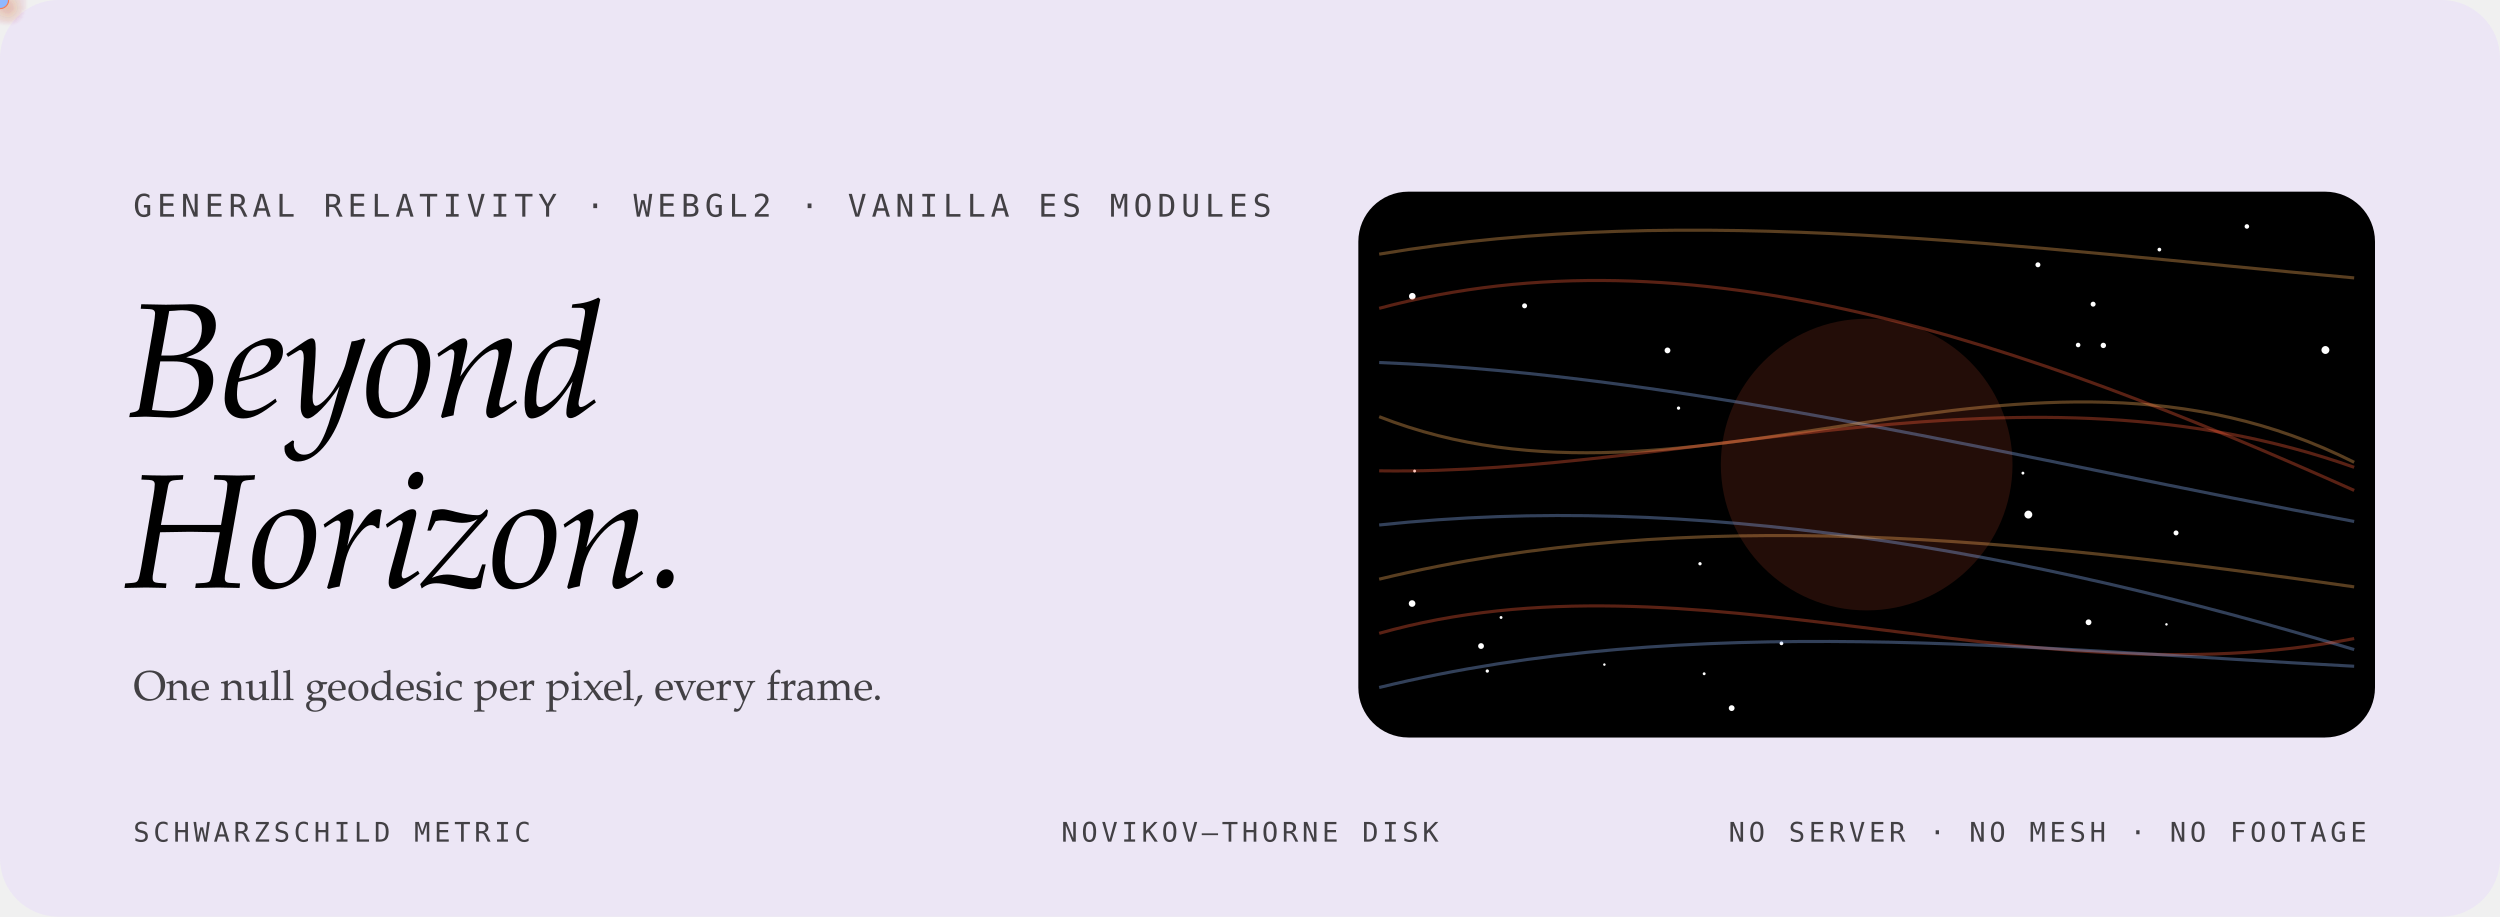
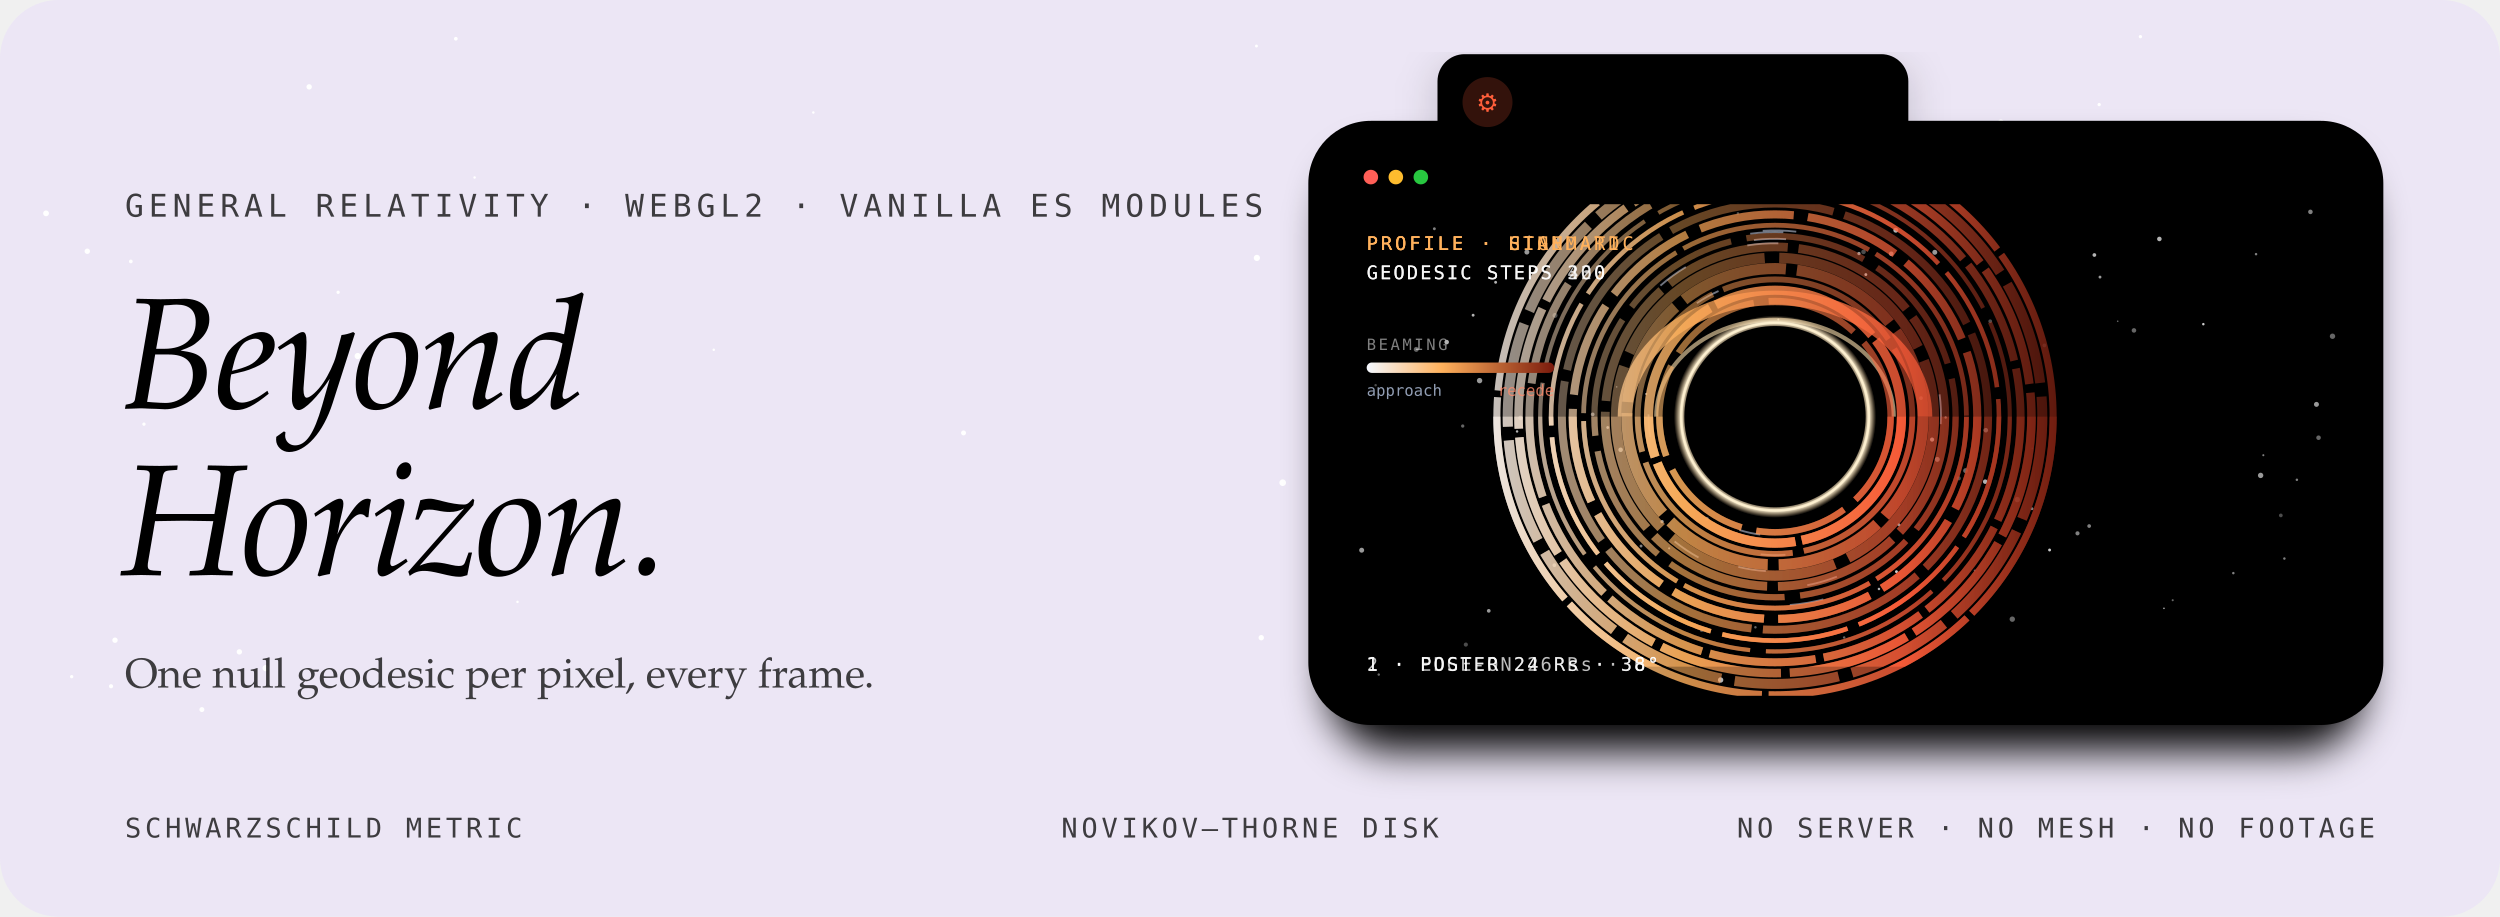
<svg xmlns="http://www.w3.org/2000/svg" viewBox="0 0 1200 440" width="1200" height="440" role="img" aria-label="Beyond Horizon — real-time Schwarzschild black hole raytracing in the browser">
  <style>
.bg{animation:bg 12s linear infinite}
@keyframes bg{0%,8%{fill:#ece6f5}28%{fill:#3d2346}48%,80%{fill:#020104}90%,100%{fill:#ece6f5}}
.ink{animation:ink 12s linear infinite}
- @keyframes ink{0%,8%{fill:#1d1322}28%{fill:#fbefff}48%,80%{fill:#f7ecff}90%,100%{fill:#1d1322}}
+ @keyframes ink{0%,17.5%{fill:#1d1322}18.5%,28%{fill:#fbefff}48%,84.5%{fill:#f7ecff}85.5%,100%{fill:#1d1322}}
.rule{animation:rule 12s linear infinite}
- @keyframes rule{0%,8%{stroke:#1d132233}28%{stroke:#fbefff33}48%,80%{stroke:#f7ecff33}90%,100%{stroke:#1d132233}}
- .panel{animation:panel 12s linear infinite}
- @keyframes panel{0%,8%{fill:#1d132212}28%{fill:#fbefff12}48%,80%{fill:#f7ecff12}90%,100%{fill:#1d132212}}
- .muted{opacity:.72}
+ @keyframes rule{0%,17.5%{stroke:#1d132233}18.5%,28%{stroke:#fbefff33}48%,84.5%{stroke:#f7ecff33}85.5%,100%{stroke:#1d132233}}
+ .muted{opacity:.74}
.stars{animation:stars 12s linear infinite}
- @keyframes stars{0%,8%{opacity:0}28%{opacity:.25}48%,80%{opacity:.9}90%,100%{opacity:0}}
+ @keyframes stars{0%,8%{opacity:0}28%{opacity:.2}48%,80%{opacity:.85}90%,100%{opacity:0}}
@keyframes tw{0%,100%{opacity:1}50%{opacity:.25}}
- .lit{filter:drop-shadow(0 0 4px currentColor)}
- .pulse{animation:pulse 2.8s ease-in-out infinite;transform-box:fill-box;transform-origin:center}
- @keyframes pulse{0%,100%{transform:scale(1)}50%{transform:scale(1.18)}}
- @keyframes spin{0%{transform:scaleX(1)}50%{transform:scaleX(0)}100%{transform:scaleX(-1)}}
- @keyframes ping{0%{transform:scale(.6);opacity:1}100%{transform:scale(3.2);opacity:0}}
- @keyframes dash{to{stroke-dashoffset:-20}}
- @keyframes grow{0%{transform:scaleY(.08)}35%,80%{transform:scaleY(1)}100%{transform:scaleY(.08)}}
- @keyframes draw{0%{stroke-dashoffset:700}45%,80%{stroke-dashoffset:0}100%{stroke-dashoffset:-700}}
- @keyframes blink{50%{opacity:0}}
- @keyframes feed{0%{transform:translateY(150px);opacity:0}15%{opacity:1}85%{opacity:1}100%{transform:translateY(-30px);opacity:0}}
- @keyframes float{0%,100%{transform:translateY(0)}50%{transform:translateY(-10px)}}
- @keyframes slide{to{transform:translateX(100px)}}
- @keyframes eq{from{transform:scaleY(.15)}to{transform:scaleY(1)}}
- @keyframes drop{0%,6%{transform:scaleY(0);opacity:0}16%,88%{transform:scaleY(1);opacity:1}96%,100%{transform:scaleY(0);opacity:0}}
- @keyframes gauge{0%,10%{stroke-dashoffset:390}40%,85%{stroke-dashoffset:110}100%{stroke-dashoffset:390}}
- @keyframes lift{0%,100%{transform:translateY(0)}50%{transform:translateY(-6px)}}
- @keyframes sweep{0%{transform:skewX(-18deg) translateX(0)}60%,100%{transform:skewX(-18deg) translateX(788px)}}
- 
+ .bezel{animation:bezel 12s linear infinite}
+ @keyframes bezel{0%,8%{fill:#fffaf6}28%{fill:#5a2c45}48%,80%{fill:#20121b}90%,100%{fill:#fffaf6}}
+ .scr{animation:scr 12s linear infinite}
+ @keyframes scr{0%,8%{fill:#fff3ee}28%{fill:#3a1b2c}48%,80%{fill:#140a12}90%,100%{fill:#fff3ee}}
+ .rowbg{animation:rowbg 12s linear infinite}
+ @keyframes rowbg{0%,8%{fill:#2a142010}28%{fill:#fff0f512}48%,80%{fill:#ffffff0c}90%,100%{fill:#2a142010}}
+ .pill{animation:pill 12s linear infinite}
+ @keyframes pill{0%,8%{fill:#2a14200d}28%{fill:#fff0f51a}48%,80%{fill:#ffffff12}90%,100%{fill:#2a14200d}}
+ .toast{animation:toast 12s linear infinite}
+ @keyframes toast{0%,8%{fill:#ffffff}28%{fill:#4a2238}48%,80%{fill:#26121e}90%,100%{fill:#ffffff}}
+ .edge{animation:edge 12s linear infinite}
+ @keyframes edge{0%,8%{stroke:#2a142024}28%{stroke:#fff0f526}48%,80%{stroke:#ffffff1f}90%,100%{stroke:#2a142024}}
+ .shade{animation:shade 12s linear infinite}
+ @keyframes shade{0%,8%{fill-opacity:.10}28%{fill-opacity:.22}48%,80%{fill-opacity:.45}90%,100%{fill-opacity:.10}}
+ .lit{filter:drop-shadow(0 0 3px currentColor)}
+ .caret{animation:blink 1s steps(1) infinite}@keyframes blink{50%{opacity:0}}
+ .ping{animation:ping 1.6s ease-out infinite;transform-box:fill-box;transform-origin:center}@keyframes ping{0%{transform:scale(.5);opacity:.9}100%{transform:scale(2.6);opacity:0}}
+ .spin{animation:spin 8s linear infinite;transform-box:fill-box;transform-origin:center}@keyframes spin{to{transform:rotate(360deg)}}
+ .bob{animation:bob 4s ease-in-out infinite}@keyframes bob{0%,100%{transform:translateY(0)}50%{transform:translateY(-5px)}}
+ .space{animation:space 12s linear infinite}
+ @keyframes space{0%,8%{fill:#0d1233}28%{fill:#0b0f2c}48%,80%{fill:#05071a}90%,100%{fill:#0d1233}}
+ .glow{filter:drop-shadow(0 0 6px currentColor)}
+ .tw2{animation:tw 3s ease-in-out infinite}
+ .tilt{animation:tilt 12s cubic-bezier(.45,.05,.3,1) infinite;transform-origin:0 0}
+ @keyframes tilt{0%{transform:scaleY(.36)}38.3%{transform:scaleY(.36)}46.7%{transform:scaleY(.1)}71.7%{transform:scaleY(.1)}80%{transform:scaleY(.36)}100%{transform:scaleY(.36)}}
+ .lens{animation:lens 12s cubic-bezier(.45,.05,.3,1) infinite;transform-origin:0 0}
+ @keyframes lens{0%{transform:scaleY(1)}38.3%{transform:scaleY(1)}46.7%{transform:scaleY(.72)}71.7%{transform:scaleY(.72)}80%{transform:scaleY(1)}100%{transform:scaleY(1)}}
+ .swirl{animation:swirl 3s linear infinite}@keyframes swirl{to{stroke-dashoffset:-60}}
+ @keyframes pf0{0%{opacity:0}0%{opacity:0}1.7%{opacity:1}31.7%{opacity:1}33.3%{opacity:0}100%{opacity:0}}
+ @keyframes pf1{0%{opacity:0}31.7%{opacity:0}33.3%{opacity:1}63.3%{opacity:1}65%{opacity:0}100%{opacity:0}}
+ @keyframes pf2{0%{opacity:0}63.3%{opacity:0}65%{opacity:1}96.7%{opacity:1}98.3%{opacity:0}100%{opacity:0}}
+ @keyframes vt0{0%{opacity:0}0%{opacity:0}1.7%{opacity:1}40%{opacity:1}41.7%{opacity:0}100%{opacity:0}}
+ @keyframes vt1{0%{opacity:0}40%{opacity:0}41.7%{opacity:1}78.3%{opacity:1}80%{opacity:0}100%{opacity:0}}
+ @keyframes vt2{0%{opacity:0}80.8%{opacity:0}82.5%{opacity:1}98.3%{opacity:1}100%{opacity:0}100%{opacity:0}}
+ .pc{animation:pc 12s cubic-bezier(.3,1.3,.5,1) infinite}
+ @keyframes pc{0%{opacity:0;transform:translateY(-14px)}65%{opacity:0;transform:translateY(-14px)}67.9%{opacity:1;transform:none}90%{opacity:1;transform:none}92.9%{opacity:0;transform:translateY(-14px)}100%{opacity:0;transform:translateY(-14px)}}
@media (prefers-reduced-motion:reduce){*{animation:none!important}}
</style>
  <rect class="bg" width="1200" height="440" rx="28" fill="#ece6f5" />
-   <g font-family="ui-monospace,SFMono-Regular,Menlo,Consolas,monospace" font-size="15" letter-spacing="2.4">
-     <text class="ink muted" x="64" y="104">GENERAL RELATIVITY · WEBGL2 · VANILLA ES MODULES</text>
-   </g>
-   <text class="ink" x="60" y="200" font-family="'Iowan Old Style','Palatino Linotype',Palatino,Georgia,serif" font-style="italic" font-size="78" letter-spacing="-1">Beyond</text>
-   <text class="ink" x="60" y="282" font-family="'Iowan Old Style','Palatino Linotype',Palatino,Georgia,serif" font-style="italic" font-size="78" letter-spacing="-1">Horizon.</text>
-   <text class="ink muted" x="64" y="336" font-family="'Iowan Old Style','Palatino Linotype',Palatino,Georgia,serif" font-size="20">One null geodesic per pixel, every frame.</text>
-   <line class="rule" x1="64" y1="372" x2="1136" y2="372" />
+   <g class="stars">
+     <circle cx="605.4" cy="306.1" r="1.3" fill="#fff" style="animation:tw 2.8s ease-in-out 0.6s infinite" />
+     <circle cx="615.7" cy="231.7" r="1.6" fill="#fff" style="animation:tw 4s ease-in-out 0.4s infinite" />
+     <circle cx="1096.3" cy="80.2" r="1.3" fill="#fff" style="animation:tw 3.2s ease-in-out 0.3s infinite" />
+     <circle cx="162.3" cy="140.3" r="0.8" fill="#fff" style="animation:tw 2.4s ease-in-out 0.8s infinite" />
+     <circle cx="342.6" cy="167.9" r="0.6" fill="#fff" style="animation:tw 1.8s ease-in-out 0s infinite" />
+     <circle cx="53.3" cy="329.4" r="1" fill="#fff" style="animation:tw 3s ease-in-out 1.3s infinite" />
+     <circle cx="963.5" cy="150.3" r="1" fill="#fff" style="animation:tw 3.3s ease-in-out 0s infinite" />
+     <circle cx="1051.1" cy="333.1" r="1" fill="#fff" style="animation:tw 3.6s ease-in-out 1.6s infinite" />
+     <circle cx="148.4" cy="41.7" r="1.3" fill="#fff" style="animation:tw 2.5s ease-in-out 0.6s infinite" />
+     <circle cx="462.5" cy="207.8" r="1.2" fill="#fff" style="animation:tw 3s ease-in-out 0.3s infinite" />
+     <circle cx="603.3" cy="123.8" r="1.5" fill="#fff" style="animation:tw 1.7s ease-in-out 0.4s infinite" />
+     <circle cx="872.7" cy="110.6" r="1.4" fill="#fff" style="animation:tw 2.8s ease-in-out 1.5s infinite" />
+     <circle cx="110.7" cy="167.8" r="0.6" fill="#fff" style="animation:tw 3.7s ease-in-out 0.1s infinite" />
+     <circle cx="390.4" cy="54" r="0.6" fill="#fff" style="animation:tw 2.8s ease-in-out 1.7s infinite" />
+     <circle cx="41.9" cy="120.6" r="1.3" fill="#fff" style="animation:tw 2.8s ease-in-out 1.8s infinite" />
+     <circle cx="1007.6" cy="50.2" r="0.8" fill="#fff" style="animation:tw 3.6s ease-in-out 0.9s infinite" />
+     <circle cx="114.9" cy="312.9" r="1.3" fill="#fff" style="animation:tw 2.2s ease-in-out 0.1s infinite" />
+     <circle cx="69.1" cy="203.6" r="0.8" fill="#fff" style="animation:tw 2.6s ease-in-out 1.2s infinite" />
+     <circle cx="227.8" cy="85.2" r="0.6" fill="#fff" style="animation:tw 2.2s ease-in-out 0.7s infinite" />
+     <circle cx="171.7" cy="170.9" r="1.5" fill="#fff" style="animation:tw 3.5s ease-in-out 1.4s infinite" />
+     <circle cx="1031.3" cy="191" r="1.2" fill="#fff" style="animation:tw 3.1s ease-in-out 1s infinite" />
+     <circle cx="62.8" cy="125.5" r="0.9" fill="#fff" style="animation:tw 3.3s ease-in-out 0.7s infinite" />
+     <circle cx="248.4" cy="288.9" r="0.6" fill="#fff" style="animation:tw 1.9s ease-in-out 0.9s infinite" />
+     <circle cx="753" cy="215.5" r="0.8" fill="#fff" style="animation:tw 2.9s ease-in-out 0.5s infinite" />
+     <circle cx="230.9" cy="193.7" r="0.5" fill="#fff" style="animation:tw 3.5s ease-in-out 0.7s infinite" />
+     <circle cx="218.8" cy="18.6" r="0.9" fill="#fff" style="animation:tw 2.5s ease-in-out 2s infinite" />
+     <circle cx="845.8" cy="215.8" r="1.4" fill="#fff" style="animation:tw 3.4s ease-in-out 0.6s infinite" />
+     <circle cx="127.5" cy="320.7" r="1.5" fill="#fff" style="animation:tw 3.2s ease-in-out 0.9s infinite" />
+     <circle cx="804" cy="164.6" r="1.2" fill="#fff" style="animation:tw 2.2s ease-in-out 0.1s infinite" />
+     <circle cx="535.9" cy="96.4" r="0.7" fill="#fff" style="animation:tw 2.6s ease-in-out 1.9s infinite" />
+     <circle cx="693.3" cy="208.1" r="0.8" fill="#fff" style="animation:tw 2.6s ease-in-out 1.2s infinite" />
+     <circle cx="34.4" cy="324.8" r="0.8" fill="#fff" style="animation:tw 2.1s ease-in-out 1.3s infinite" />
+     <circle cx="789.3" cy="308.4" r="1.3" fill="#fff" style="animation:tw 3.8s ease-in-out 1s infinite" />
+     <circle cx="55.2" cy="307.3" r="1.3" fill="#fff" style="animation:tw 2.5s ease-in-out 1.9s infinite" />
+     <circle cx="22.1" cy="102.4" r="1.4" fill="#fff" style="animation:tw 2.3s ease-in-out 2s infinite" />
+     <circle cx="96.9" cy="340.6" r="1.2" fill="#fff" style="animation:tw 3s ease-in-out 1.8s infinite" />
+     <circle cx="927" cy="153.9" r="1.1" fill="#fff" style="animation:tw 3.2s ease-in-out 0.7s infinite" />
+     <circle cx="603.1" cy="22.1" r="0.7" fill="#fff" style="animation:tw 3.7s ease-in-out 0.7s infinite" />
+     <circle cx="960.4" cy="58.6" r="1.3" fill="#fff" style="animation:tw 2s ease-in-out 1s infinite" />
+     <circle cx="1027.4" cy="17.6" r="0.8" fill="#fff" style="animation:tw 3.1s ease-in-out 1.6s infinite" />
+   </g>
+   <text class="ink muted" x="60" y="104" font-family="ui-monospace,SFMono-Regular,Menlo,Consolas,monospace" font-size="15" letter-spacing="2.4">GENERAL RELATIVITY · WEBGL2 · VANILLA ES MODULES</text>
+   <text class="ink" x="58" y="196" font-family="'Iowan Old Style','Palatino Linotype',Palatino,Georgia,serif" font-style="italic" font-size="76" letter-spacing="-1">Beyond</text>
+   <text class="ink" x="58" y="276" font-family="'Iowan Old Style','Palatino Linotype',Palatino,Georgia,serif" font-style="italic" font-size="76" letter-spacing="-1">Horizon.</text>
+   <text class="ink muted" x="60" y="330" font-family="'Iowan Old Style','Palatino Linotype',Palatino,Georgia,serif" font-size="20">One null geodesic per pixel, every frame.</text>
+   <line class="rule" x1="60" y1="370" x2="1140" y2="370" />
  <g font-family="ui-monospace,SFMono-Regular,Menlo,Consolas,monospace" font-size="13" letter-spacing="1.8">
-     <text class="ink muted" x="64" y="404">SCHWARZSCHILD METRIC</text>
-     <text class="ink muted" x="600" y="404" text-anchor="middle">NOVIKOV–THORNE DISK</text>
-     <text class="ink muted" x="1136" y="404" text-anchor="end">NO SERVER · NO MESH · NO FOOTAGE</text>
-   </g>
-   <rect class="panel rule" x="652" y="92" width="488" height="262" rx="24" />
-   <g class="stars">
-     <circle cx="1009.6" cy="165.8" r="1.3" fill="#fff" style="animation:tw 2.4s ease-in-out 1.2s infinite" />
-     <circle cx="1002.5" cy="298.7" r="1.4" fill="#fff" style="animation:tw 3.5s ease-in-out 0.5s infinite" />
-     <circle cx="731.8" cy="146.8" r="1.2" fill="#fff" style="animation:tw 3.5s ease-in-out 0.6s infinite" />
-     <circle cx="1078.5" cy="108.7" r="1.1" fill="#fff" style="animation:tw 3.1s ease-in-out 1.1s infinite" />
-     <circle cx="720.5" cy="296.4" r="0.7" fill="#fff" style="animation:tw 3.5s ease-in-out 1.5s infinite" />
-     <circle cx="816" cy="270.6" r="0.8" fill="#fff" style="animation:tw 2.9s ease-in-out 0.3s infinite" />
-     <circle cx="831.2" cy="339.9" r="1.4" fill="#fff" style="animation:tw 2.2s ease-in-out 1.3s infinite" />
-     <circle cx="805.7" cy="195.9" r="0.8" fill="#fff" style="animation:tw 3.6s ease-in-out 0.4s infinite" />
-     <circle cx="770.1" cy="319" r="0.6" fill="#fff" style="animation:tw 3.4s ease-in-out 0.5s infinite" />
-     <circle cx="677.9" cy="142.2" r="1.6" fill="#fff" style="animation:tw 2.2s ease-in-out 1.6s infinite" />
-     <circle cx="800.4" cy="168.2" r="1.4" fill="#fff" style="animation:tw 2.7s ease-in-out 1.2s infinite" />
-     <circle cx="677.8" cy="289.7" r="1.6" fill="#fff" style="animation:tw 2s ease-in-out 0.6s infinite" />
-     <circle cx="971" cy="227.1" r="0.7" fill="#fff" style="animation:tw 3.6s ease-in-out 0.2s infinite" />
-     <circle cx="1039.9" cy="299.7" r="0.6" fill="#fff" style="animation:tw 3.6s ease-in-out 1s infinite" />
-     <circle cx="1004.7" cy="146" r="1.2" fill="#fff" style="animation:tw 2s ease-in-out 1.8s infinite" />
-     <circle cx="1116.2" cy="168" r="1.9" fill="#fff" style="animation:tw 2.2s ease-in-out 1.9s infinite" />
-     <circle cx="997.5" cy="165.6" r="1.1" fill="#fff" style="animation:tw 1.9s ease-in-out 1.8s infinite" />
-     <circle cx="978.2" cy="127.1" r="1.2" fill="#fff" style="animation:tw 3s ease-in-out 1.2s infinite" />
-     <circle cx="710.9" cy="310.1" r="1.4" fill="#fff" style="animation:tw 3.3s ease-in-out 1.4s infinite" />
-     <circle cx="818" cy="323.4" r="0.7" fill="#fff" style="animation:tw 2.4s ease-in-out 0.1s infinite" />
-     <circle cx="679" cy="226.1" r="0.7" fill="#fff" style="animation:tw 2.7s ease-in-out 1.2s infinite" />
-     <circle cx="713.9" cy="322.1" r="0.8" fill="#fff" style="animation:tw 2s ease-in-out 0.7s infinite" />
-     <circle cx="1044.5" cy="255.8" r="1.2" fill="#fff" style="animation:tw 3.4s ease-in-out 1s infinite" />
-     <circle cx="855.1" cy="308.8" r="0.9" fill="#fff" style="animation:tw 1.9s ease-in-out 1.6s infinite" />
-     <circle cx="1036.5" cy="119.8" r="0.9" fill="#fff" style="animation:tw 1.9s ease-in-out 0.2s infinite" />
-     <circle cx="973.6" cy="247" r="1.9" fill="#fff" style="animation:tw 3.8s ease-in-out 1.2s infinite" />
-   </g>
-   <circle cx="896" cy="223" r="70" fill="#ff5e3a" fill-opacity=".14" class="pulse" />
-   <path d="M 662 122 C 812 96.6 972 119.1 1130 133.4" fill="none" stroke="#ffb15c" stroke-opacity=".35" stroke-width="1.5" />
-   <circle r="4.2" fill="#ffb15c" class="lit" style="color:#ffb15c">
-     <animateMotion dur="5.1s" begin="-4.1s" repeatCount="indefinite" path="M 662 122 C 812 96.6 972 119.1 1130 133.4" />
-   </circle>
-   <circle r="3.3" fill="#ffb15c" class="lit" style="color:#ffb15c">
-     <animateMotion dur="3.6s" begin="-1.2s" repeatCount="indefinite" path="M 662 122 C 812 96.6 972 119.1 1130 133.4" />
-   </circle>
-   <path d="M 662 148 C 812 107.7 972 164.8 1130 235.4" fill="none" stroke="#ff5e3a" stroke-opacity=".35" stroke-width="1.5" />
-   <circle r="4.4" fill="#ff5e3a" class="lit" style="color:#ff5e3a">
-     <animateMotion dur="4.2s" begin="-0.8s" repeatCount="indefinite" path="M 662 148 C 812 107.7 972 164.8 1130 235.4" />
-   </circle>
-   <circle r="3.4" fill="#ff5e3a" class="lit" style="color:#ff5e3a">
-     <animateMotion dur="5.5s" begin="-0.6s" repeatCount="indefinite" path="M 662 148 C 812 107.7 972 164.8 1130 235.4" />
-   </circle>
-   <path d="M 662 174 C 812 180 972 221 1130 250.3" fill="none" stroke="#8fb8ff" stroke-opacity=".35" stroke-width="1.5" />
-   <circle r="2.2" fill="#8fb8ff" class="lit" style="color:#8fb8ff">
-     <animateMotion dur="3.8s" begin="-2.6s" repeatCount="indefinite" path="M 662 174 C 812 180 972 221 1130 250.3" />
-   </circle>
-   <circle r="2.7" fill="#8fb8ff" class="lit" style="color:#8fb8ff">
-     <animateMotion dur="3s" begin="-1.1s" repeatCount="indefinite" path="M 662 174 C 812 180 972 221 1130 250.3" />
-   </circle>
-   <path d="M 662 200 C 812 258.9 972 142.1 1130 221.9" fill="none" stroke="#ffb15c" stroke-opacity=".35" stroke-width="1.5" />
-   <circle r="3.7" fill="#ffb15c" class="lit" style="color:#ffb15c">
-     <animateMotion dur="3.9s" begin="-2.7s" repeatCount="indefinite" path="M 662 200 C 812 258.9 972 142.1 1130 221.9" />
-   </circle>
-   <circle r="4" fill="#ffb15c" class="lit" style="color:#ffb15c">
-     <animateMotion dur="3.2s" begin="-4s" repeatCount="indefinite" path="M 662 200 C 812 258.9 972 142.1 1130 221.9" />
-   </circle>
-   <path d="M 662 226 C 812 228.3 972 168.3 1130 224.3" fill="none" stroke="#ff5e3a" stroke-opacity=".35" stroke-width="1.5" />
-   <circle r="3.5" fill="#ff5e3a" class="lit" style="color:#ff5e3a">
-     <animateMotion dur="3.2s" begin="-4.7s" repeatCount="indefinite" path="M 662 226 C 812 228.3 972 168.3 1130 224.3" />
-   </circle>
-   <circle r="2.7" fill="#ff5e3a" class="lit" style="color:#ff5e3a">
-     <animateMotion dur="4.8s" begin="-0.1s" repeatCount="indefinite" path="M 662 226 C 812 228.3 972 168.3 1130 224.3" />
-   </circle>
-   <path d="M 662 252 C 812 235.9 972 264.1 1130 311.8" fill="none" stroke="#8fb8ff" stroke-opacity=".35" stroke-width="1.5" />
-   <circle r="3.3" fill="#8fb8ff" class="lit" style="color:#8fb8ff">
-     <animateMotion dur="4.6s" begin="-0.7s" repeatCount="indefinite" path="M 662 252 C 812 235.9 972 264.1 1130 311.8" />
-   </circle>
-   <circle r="2.8" fill="#8fb8ff" class="lit" style="color:#8fb8ff">
-     <animateMotion dur="4.8s" begin="-3.6s" repeatCount="indefinite" path="M 662 252 C 812 235.9 972 264.1 1130 311.8" />
-   </circle>
-   <path d="M 662 278 C 812 241.7 972 259 1130 281.7" fill="none" stroke="#ffb15c" stroke-opacity=".35" stroke-width="1.5" />
-   <circle r="3.1" fill="#ffb15c" class="lit" style="color:#ffb15c">
-     <animateMotion dur="3.4s" begin="-3.8s" repeatCount="indefinite" path="M 662 278 C 812 241.7 972 259 1130 281.7" />
-   </circle>
-   <circle r="3" fill="#ffb15c" class="lit" style="color:#ffb15c">
-     <animateMotion dur="5.8s" begin="-4.1s" repeatCount="indefinite" path="M 662 278 C 812 241.7 972 259 1130 281.7" />
-   </circle>
-   <path d="M 662 304 C 812 261.7 972 337.6 1130 306.5" fill="none" stroke="#ff5e3a" stroke-opacity=".35" stroke-width="1.5" />
-   <circle r="2.5" fill="#ff5e3a" class="lit" style="color:#ff5e3a">
-     <animateMotion dur="5.8s" begin="-3.6s" repeatCount="indefinite" path="M 662 304 C 812 261.7 972 337.6 1130 306.5" />
-   </circle>
-   <circle r="3.9" fill="#ff5e3a" class="lit" style="color:#ff5e3a">
-     <animateMotion dur="5s" begin="-1.8s" repeatCount="indefinite" path="M 662 304 C 812 261.7 972 337.6 1130 306.5" />
-   </circle>
-   <path d="M 662 330 C 812 293.3 972 311.5 1130 319.8" fill="none" stroke="#8fb8ff" stroke-opacity=".35" stroke-width="1.5" />
-   <circle r="3.7" fill="#8fb8ff" class="lit" style="color:#8fb8ff">
-     <animateMotion dur="4.4s" begin="-1.2s" repeatCount="indefinite" path="M 662 330 C 812 293.3 972 311.5 1130 319.8" />
-   </circle>
-   <circle r="3.8" fill="#8fb8ff" class="lit" style="color:#8fb8ff">
-     <animateMotion dur="5.7s" begin="-1s" repeatCount="indefinite" path="M 662 330 C 812 293.3 972 311.5 1130 319.8" />
-   </circle>
+     <text class="ink muted" x="60" y="402">SCHWARZSCHILD METRIC</text>
+     <text class="ink muted" x="600" y="402" text-anchor="middle">NOVIKOV–THORNE DISK</text>
+     <text class="ink muted" x="1140" y="402" text-anchor="end">NO SERVER · NO MESH · NO FOOTAGE</text>
+   </g>
+   <defs>
+     <filter id="soft" x="-10%" y="-10%" width="120%" height="140%">
+       <feGaussianBlur stdDeviation="10" />
+     </filter>
+     <clipPath id="win">
+       <rect x="642" y="98" width="488" height="236" />
+     </clipPath>
+     <linearGradient id="dop" gradientUnits="userSpaceOnUse" x1="-150" y1="0" x2="150" y2="0">
+       <stop offset="0" stop-color="#f4f8ff" />
+       <stop offset=".35" stop-color="#ffb15c" />
+       <stop offset=".7" stop-color="#ff5e3a" />
+       <stop offset="1" stop-color="#5a1208" />
+     </linearGradient>
+     <linearGradient id="dopH" x1="0" x2="1">
+       <stop offset="0" stop-color="#f4f8ff" />
+       <stop offset=".4" stop-color="#ffb15c" />
+       <stop offset="1" stop-color="#7a1a0c" />
+     </linearGradient>
+     <clipPath id="front">
+       <rect x="-180" y="0" width="360" height="120" />
+     </clipPath>
+     <radialGradient id="ringG">
+       <stop offset=".86" stop-color="#ffd9a0" stop-opacity="0" />
+       <stop offset=".93" stop-color="#fff3d6" />
+       <stop offset="1" stop-color="#ffd9a0" stop-opacity="0" />
+     </radialGradient>
+   </defs>
+   <rect x="638" y="76" width="496" height="284" rx="30" fill="#000" class="shade" filter="url(#soft)" />
+   <rect class="bezel" x="628" y="58" width="516" height="290" rx="30" />
+   <rect class="edge" x="628" y="58" width="516" height="290" rx="30" fill="none" />
+   <rect class="scr" x="642" y="72" width="488" height="262" rx="20" />
+   <rect class="space" x="642" y="98" width="488" height="236" />
+   <rect class="space" x="642" y="314" width="488" height="20" rx="20" />
+   <g clip-path="url(#win)">
+     <circle cx="729.8" cy="200.6" r="1.1" fill="#fff" fill-opacity="0.4" style="animation:tw 4.7s ease-in-out 0s infinite" />
+     <circle cx="819.3" cy="249" r="0.9" fill="#fff" fill-opacity="0.4" />
+     <circle cx="1036.5" cy="114.7" r="1.1" fill="#fff" fill-opacity="0.7" />
+     <circle cx="801.2" cy="263.2" r="0.5" fill="#fff" fill-opacity="0.6" />
+     <circle cx="710.2" cy="182.7" r="1.3" fill="#fff" fill-opacity="0.6" style="animation:tw 2.7s ease-in-out 1.3s infinite" />
+     <circle cx="790.2" cy="189.1" r="0.5" fill="#fff" fill-opacity="0.7" />
+     <circle cx="746.4" cy="151.4" r="1.2" fill="#fff" fill-opacity="0.3" />
+     <circle cx="1016.5" cy="154.2" r="0.4" fill="#fff" fill-opacity="0.4" />
+     <circle cx="1024.3" cy="158.6" r="1.1" fill="#fff" fill-opacity="0.4" style="animation:tw 2.8s ease-in-out 1.2s infinite" />
+     <circle cx="858.9" cy="235.6" r="0.4" fill="#fff" fill-opacity="0.7" />
+     <circle cx="1008" cy="133" r="0.7" fill="#fff" fill-opacity="0.6" />
+     <circle cx="894.5" cy="120.9" r="1.1" fill="#fff" fill-opacity="0.3" />
+     <circle cx="1038.7" cy="292" r="0.4" fill="#fff" fill-opacity="0.7" style="animation:tw 3.5s ease-in-out 1.5s infinite" />
+     <circle cx="728.2" cy="207.1" r="0.6" fill="#fff" fill-opacity="0.7" />
+     <circle cx="1119.6" cy="161.4" r="1.3" fill="#fff" fill-opacity="0.4" />
+     <circle cx="1096.5" cy="268.1" r="0.6" fill="#fff" fill-opacity="0.5" />
+     <circle cx="703.6" cy="309.4" r="1" fill="#fff" fill-opacity="0.3" style="animation:tw 3.3s ease-in-out 1.2s infinite" />
+     <circle cx="928.7" cy="121.1" r="1.2" fill="#fff" fill-opacity="0.6" />
+     <circle cx="983.8" cy="264" r="0.7" fill="#fff" fill-opacity="0.8" />
+     <circle cx="691.5" cy="176.7" r="0.5" fill="#fff" fill-opacity="0.3" />
+     <circle cx="892.3" cy="121.7" r="0.8" fill="#fff" fill-opacity="0.6" style="animation:tw 2.3s ease-in-out 1.8s infinite" />
+     <circle cx="717.9" cy="135.5" r="0.7" fill="#fff" fill-opacity="0.7" />
+     <circle cx="953.2" cy="206.5" r="1.1" fill="#fff" fill-opacity="0.5" />
+     <circle cx="842.6" cy="301.1" r="0.6" fill="#fff" fill-opacity="0.4" />
+     <circle cx="1042.9" cy="288.1" r="0.5" fill="#fff" fill-opacity="0.4" style="animation:tw 2.3s ease-in-out 0.2s infinite" />
+     <circle cx="968.3" cy="239.8" r="1.3" fill="#fff" fill-opacity="0.7" />
+     <circle cx="943.5" cy="225.9" r="1.2" fill="#fff" fill-opacity="0.4" />
+     <circle cx="885.2" cy="306" r="0.6" fill="#fff" fill-opacity="0.4" />
+     <circle cx="947.9" cy="273.9" r="0.5" fill="#fff" fill-opacity="0.4" style="animation:tw 4.8s ease-in-out 1.9s infinite" />
+     <circle cx="1112.9" cy="210.1" r="1.1" fill="#fff" fill-opacity="0.4" />
+     <circle cx="848.8" cy="233.3" r="0.9" fill="#fff" fill-opacity="0.6" />
+     <circle cx="771.7" cy="205.2" r="0.7" fill="#fff" fill-opacity="0.6" />
+     <circle cx="1094.8" cy="247.4" r="0.9" fill="#fff" fill-opacity="0.3" style="animation:tw 4.7s ease-in-out 1.6s infinite" />
+     <circle cx="771.8" cy="305.6" r="0.5" fill="#fff" fill-opacity="0.6" />
+     <circle cx="849.7" cy="180.3" r="1.2" fill="#fff" fill-opacity="0.5" />
+     <circle cx="911.5" cy="251.9" r="0.7" fill="#fff" fill-opacity="0.6" />
+     <circle cx="952.9" cy="231.2" r="1.1" fill="#fff" fill-opacity="0.7" style="animation:tw 2.2s ease-in-out 0.8s infinite" />
+     <circle cx="875.4" cy="171.5" r="1.1" fill="#fff" fill-opacity="0.6" />
+     <circle cx="688.5" cy="109.8" r="0.7" fill="#fff" fill-opacity="0.5" />
+     <circle cx="981.3" cy="165.8" r="0.9" fill="#fff" fill-opacity="0.3" />
+     <circle cx="707.1" cy="151.3" r="0.7" fill="#fff" fill-opacity="0.7" style="animation:tw 2.9s ease-in-out 0.2s infinite" />
+     <circle cx="1082.9" cy="122" r="0.6" fill="#fff" fill-opacity="0.5" />
+     <circle cx="927.4" cy="211" r="1" fill="#fff" fill-opacity="0.7" />
+     <circle cx="922.1" cy="191.1" r="0.9" fill="#fff" fill-opacity="0.4" />
+     <circle cx="653.6" cy="264.1" r="1.2" fill="#fff" fill-opacity="0.6" style="animation:tw 3s ease-in-out 1.3s infinite" />
+     <circle cx="1085.1" cy="228.2" r="1.3" fill="#fff" fill-opacity="0.6" />
+     <circle cx="793.6" cy="316.7" r="0.6" fill="#fff" fill-opacity="0.6" />
+     <circle cx="816.8" cy="302.5" r="0.9" fill="#fff" fill-opacity="0.3" />
+     <circle cx="660.3" cy="184.9" r="0.6" fill="#fff" fill-opacity="0.3" style="animation:tw 2.6s ease-in-out 1.1s infinite" />
+     <circle cx="797.8" cy="250.4" r="0.8" fill="#fff" fill-opacity="0.6" />
+     <circle cx="1109" cy="101.7" r="1.1" fill="#fff" fill-opacity="0.5" />
+     <circle cx="734" cy="113.4" r="0.4" fill="#fff" fill-opacity="0.8" />
+     <circle cx="1002.8" cy="252.5" r="0.9" fill="#fff" fill-opacity="0.5" style="animation:tw 2.4s ease-in-out 0.5s infinite" />
+     <circle cx="732.9" cy="121" r="1.2" fill="#fff" fill-opacity="0.6" />
+     <circle cx="679.8" cy="167.7" r="1.2" fill="#fff" fill-opacity="0.4" />
+     <circle cx="1086.4" cy="218.5" r="0.5" fill="#fff" fill-opacity="0.5" />
+     <circle cx="661.8" cy="323.8" r="0.6" fill="#fff" fill-opacity="0.4" style="animation:tw 3.8s ease-in-out 1.7s infinite" />
+     <circle cx="714.6" cy="293.2" r="0.9" fill="#fff" fill-opacity="0.6" />
+     <circle cx="933.9" cy="200.4" r="0.6" fill="#fff" fill-opacity="0.5" />
+     <circle cx="1072" cy="275.1" r="0.6" fill="#fff" fill-opacity="0.5" />
+     <circle cx="834.2" cy="102.4" r="0.6" fill="#fff" fill-opacity="0.3" style="animation:tw 3.3s ease-in-out 0.4s infinite" />
+     <circle cx="910" cy="110.5" r="1.2" fill="#fff" fill-opacity="0.7" />
+     <circle cx="910.3" cy="274.4" r="0.7" fill="#fff" fill-opacity="0.8" />
+     <circle cx="777.9" cy="215.9" r="1.1" fill="#fff" fill-opacity="0.6" />
+     <circle cx="940.2" cy="229.6" r="1" fill="#fff" fill-opacity="0.3" style="animation:tw 4.1s ease-in-out 1s infinite" />
+     <circle cx="965.9" cy="297.2" r="1.3" fill="#fff" fill-opacity="0.4" />
+     <circle cx="824.1" cy="200.4" r="0.6" fill="#fff" fill-opacity="0.7" />
+     <circle cx="825.9" cy="326.4" r="1.3" fill="#fff" fill-opacity="0.7" />
+     <circle cx="907.8" cy="121.8" r="1.1" fill="#fff" fill-opacity="0.6" style="animation:tw 3.3s ease-in-out 0.2s infinite" />
+     <circle cx="929.9" cy="220.5" r="1.2" fill="#fff" fill-opacity="0.5" />
+     <circle cx="975.5" cy="215.2" r="0.4" fill="#fff" fill-opacity="0.3" />
+     <circle cx="853.6" cy="153.4" r="0.5" fill="#fff" fill-opacity="0.7" />
+     <circle cx="1102.5" cy="230.3" r="0.6" fill="#fff" fill-opacity="0.5" style="animation:tw 3.5s ease-in-out 0.6s infinite" />
+     <circle cx="864.8" cy="223.1" r="0.6" fill="#fff" fill-opacity="0.6" />
+     <circle cx="901.9" cy="282.7" r="0.6" fill="#fff" fill-opacity="0.7" />
+     <circle cx="764.5" cy="198.9" r="0.9" fill="#fff" fill-opacity="0.5" />
+     <circle cx="997.2" cy="256" r="1" fill="#fff" fill-opacity="0.5" style="animation:tw 4.1s ease-in-out 0.1s infinite" />
+     <circle cx="787.7" cy="262.1" r="0.7" fill="#fff" fill-opacity="0.5" />
+     <circle cx="895.6" cy="131.8" r="0.7" fill="#fff" fill-opacity="0.7" />
+     <circle cx="975.4" cy="244.2" r="0.7" fill="#fff" fill-opacity="0.5" />
+     <circle cx="776" cy="185.7" r="0.4" fill="#fff" fill-opacity="0.4" style="animation:tw 2.7s ease-in-out 1.8s infinite" />
+     <circle cx="746.1" cy="271.3" r="0.9" fill="#fff" fill-opacity="0.6" />
+     <circle cx="955.3" cy="154.2" r="0.9" fill="#fff" fill-opacity="0.3" />
+     <circle cx="839.9" cy="234.3" r="0.8" fill="#fff" fill-opacity="0.5" />
+     <circle cx="702.1" cy="204.5" r="0.8" fill="#fff" fill-opacity="0.4" style="animation:tw 4s ease-in-out 1.6s infinite" />
+     <circle cx="1057.6" cy="155.6" r="0.6" fill="#fff" fill-opacity="0.8" />
+     <circle cx="694.4" cy="164.2" r="1.1" fill="#fff" fill-opacity="0.7" />
+     <circle cx="1005.3" cy="122.4" r="0.9" fill="#fff" fill-opacity="0.7" />
+     <circle cx="823" cy="182.3" r="1" fill="#fff" fill-opacity="0.6" style="animation:tw 5s ease-in-out 0.5s infinite" />
+     <circle cx="1111.9" cy="194.1" r="1.2" fill="#fff" fill-opacity="0.6" />
+     <path d="M 846.1 110.8 A 89.4 89.4 0 0 1 862.2 111.2" stroke="#dfe8ff" stroke-opacity=".5" stroke-width=".9" fill="none" />
+     <path d="M 875.2 287.7 A 90.7 90.7 0 0 1 859.1 290.4" stroke="#dfe8ff" stroke-opacity=".5" stroke-width=".9" fill="none" />
+     <path d="M 838.7 117.8 A 83.2 83.2 0 0 1 853.6 116.8" stroke="#dfe8ff" stroke-opacity=".5" stroke-width=".9" fill="none" />
+     <path d="M 814.5 145.5 A 66.1 66.1 0 0 1 824.9 139.7" stroke="#dfe8ff" stroke-opacity=".5" stroke-width=".9" fill="none" />
+     <path d="M 857 266.3 A 66.5 66.5 0 0 1 845.1 266.1" stroke="#dfe8ff" stroke-opacity=".5" stroke-width=".9" fill="none" />
+     <path d="M 931 189.3 A 79.7 79.7 0 0 1 931.6 203.6" stroke="#dfe8ff" stroke-opacity=".5" stroke-width=".9" fill="none" />
+     <path d="M 792.1 209.7 A 60.7 60.7 0 0 1 791.3 198.9" stroke="#dfe8ff" stroke-opacity=".5" stroke-width=".9" fill="none" />
+     <path d="M 840.1 112.2 A 88.6 88.6 0 0 1 856 111.5" stroke="#dfe8ff" stroke-opacity=".5" stroke-width=".9" fill="none" />
+     <path d="M 881.7 276.8 A 82.4 82.4 0 0 1 867.5 280.9" stroke="#dfe8ff" stroke-opacity=".5" stroke-width=".9" fill="none" />
+     <path d="M 847.6 274.1 A 74.2 74.2 0 0 1 834.4 272.1" stroke="#dfe8ff" stroke-opacity=".5" stroke-width=".9" fill="none" />
+     <path d="M 815.3 267.6 A 76.9 76.9 0 0 1 803.8 259.9" stroke="#dfe8ff" stroke-opacity=".5" stroke-width=".9" fill="none" />
+     <path d="M 841.9 115.2 A 85.4 85.4 0 0 1 857.3 114.8" stroke="#dfe8ff" stroke-opacity=".5" stroke-width=".9" fill="none" />
+     <path d="M 797 137.1 A 83.6 83.6 0 0 1 809.2 128.2" stroke="#dfe8ff" stroke-opacity=".5" stroke-width=".9" fill="none" />
+     <path d="M 844.9 256.6 A 57 57 0 0 1 834.9 254.4" stroke="#dfe8ff" stroke-opacity=".5" stroke-width=".9" fill="none" />
+     <g transform="translate(852 200)">
+       <g class="lens">
+         <path d="M -72 0 A 72 57 0 0 1 72 0" fill="none" stroke="url(#dop)" stroke-width="7" stroke-opacity=".75" />
+         <path d="M -57 0 A 57 46.5 0 0 1 57 0" fill="none" stroke="#ffe2b0" stroke-width="2" stroke-opacity=".6" />
+       </g>
+     </g>
+     <g transform="translate(852 200)">
+       <g class="tilt">
+         <circle r="55.5" fill="none" stroke="url(#dop)" stroke-width="3.1" stroke-opacity="0.6" stroke-dasharray="44.5 7.2" class="swirl" style="animation-duration:1.5s" />
+         <circle r="60.7" fill="none" stroke="url(#dop)" stroke-width="4.4" stroke-opacity="0.8" stroke-dasharray="82.4 3.1" class="swirl" style="animation-duration:2s" />
+         <circle r="65.9" fill="none" stroke="url(#dop)" stroke-width="2.8" stroke-opacity="0.5" stroke-dasharray="89.6 5.4" class="swirl" style="animation-duration:2.5s" />
+         <circle r="71.1" fill="none" stroke="url(#dop)" stroke-width="5.3" stroke-opacity="0.5" stroke-dasharray="52.3 5.3" class="swirl" style="animation-duration:3s" />
+         <circle r="76.3" fill="none" stroke="url(#dop)" stroke-width="4.9" stroke-opacity="0.4" stroke-dasharray="83.4 7" class="swirl" style="animation-duration:3.5s" />
+         <circle r="81.5" fill="none" stroke="url(#dop)" stroke-width="4.2" stroke-opacity="0.4" stroke-dasharray="60.7 5.2" class="swirl" style="animation-duration:4s" />
+         <circle r="86.7" fill="none" stroke="url(#dop)" stroke-width="3" stroke-opacity="0.4" stroke-dasharray="58.3 7.5" class="swirl" style="animation-duration:4.5s" />
+         <circle r="91.9" fill="none" stroke="url(#dop)" stroke-width="2.3" stroke-opacity="0.6" stroke-dasharray="93 3.8" class="swirl" style="animation-duration:5s" />
+         <circle r="97.1" fill="none" stroke="url(#dop)" stroke-width="3.9" stroke-opacity="0.7" stroke-dasharray="45.8 6.8" class="swirl" style="animation-duration:5.5s" />
+         <circle r="102.3" fill="none" stroke="url(#dop)" stroke-width="3.8" stroke-opacity="0.4" stroke-dasharray="80.5 5.5" class="swirl" style="animation-duration:6s" />
+         <circle r="107.5" fill="none" stroke="url(#dop)" stroke-width="2.2" stroke-opacity="0.8" stroke-dasharray="61 5.7" class="swirl" style="animation-duration:6.5s" />
+         <circle r="112.7" fill="none" stroke="url(#dop)" stroke-width="2" stroke-opacity="0.5" stroke-dasharray="86.9 7.6" class="swirl" style="animation-duration:7s" />
+         <circle r="117.9" fill="none" stroke="url(#dop)" stroke-width="3.8" stroke-opacity="0.6" stroke-dasharray="51.3 3.9" class="swirl" style="animation-duration:7.5s" />
+         <circle r="123.1" fill="none" stroke="url(#dop)" stroke-width="4.1" stroke-opacity="0.7" stroke-dasharray="59.3 4.2" class="swirl" style="animation-duration:8s" />
+         <circle r="128.3" fill="none" stroke="url(#dop)" stroke-width="4.8" stroke-opacity="0.6" stroke-dasharray="50.3 6.6" class="swirl" style="animation-duration:8.5s" />
+         <circle r="133.5" fill="none" stroke="url(#dop)" stroke-width="3.4" stroke-opacity="0.8" stroke-dasharray="104.8 3.2" class="swirl" style="animation-duration:9s" />
+       </g>
+     </g>
+     <circle cx="852" cy="200" r="48.6" fill="url(#ringG)" />
+     <circle cx="852" cy="200" r="43.5" fill="#000" />
+     <g transform="translate(852 200)" clip-path="url(#front)">
+       <g class="tilt">
+         <circle r="55.5" fill="none" stroke="url(#dop)" stroke-width="3.1" stroke-opacity="0.6" stroke-dasharray="44.5 7.2" class="swirl" style="animation-duration:1.5s" />
+         <circle r="60.7" fill="none" stroke="url(#dop)" stroke-width="4.4" stroke-opacity="0.8" stroke-dasharray="82.4 3.1" class="swirl" style="animation-duration:2s" />
+         <circle r="65.9" fill="none" stroke="url(#dop)" stroke-width="2.8" stroke-opacity="0.5" stroke-dasharray="89.6 5.4" class="swirl" style="animation-duration:2.5s" />
+         <circle r="71.1" fill="none" stroke="url(#dop)" stroke-width="5.3" stroke-opacity="0.5" stroke-dasharray="52.3 5.3" class="swirl" style="animation-duration:3s" />
+         <circle r="76.3" fill="none" stroke="url(#dop)" stroke-width="4.9" stroke-opacity="0.4" stroke-dasharray="83.4 7" class="swirl" style="animation-duration:3.5s" />
+         <circle r="81.5" fill="none" stroke="url(#dop)" stroke-width="4.2" stroke-opacity="0.4" stroke-dasharray="60.7 5.2" class="swirl" style="animation-duration:4s" />
+         <circle r="86.7" fill="none" stroke="url(#dop)" stroke-width="3" stroke-opacity="0.4" stroke-dasharray="58.3 7.5" class="swirl" style="animation-duration:4.5s" />
+         <circle r="91.9" fill="none" stroke="url(#dop)" stroke-width="2.3" stroke-opacity="0.6" stroke-dasharray="93 3.8" class="swirl" style="animation-duration:5s" />
+         <circle r="97.1" fill="none" stroke="url(#dop)" stroke-width="3.9" stroke-opacity="0.7" stroke-dasharray="45.8 6.8" class="swirl" style="animation-duration:5.5s" />
+         <circle r="102.3" fill="none" stroke="url(#dop)" stroke-width="3.8" stroke-opacity="0.4" stroke-dasharray="80.5 5.5" class="swirl" style="animation-duration:6s" />
+         <circle r="107.5" fill="none" stroke="url(#dop)" stroke-width="2.2" stroke-opacity="0.8" stroke-dasharray="61 5.7" class="swirl" style="animation-duration:6.5s" />
+         <circle r="112.7" fill="none" stroke="url(#dop)" stroke-width="2" stroke-opacity="0.5" stroke-dasharray="86.9 7.6" class="swirl" style="animation-duration:7s" />
+         <circle r="117.9" fill="none" stroke="url(#dop)" stroke-width="3.8" stroke-opacity="0.6" stroke-dasharray="51.3 3.9" class="swirl" style="animation-duration:7.5s" />
+         <circle r="123.1" fill="none" stroke="url(#dop)" stroke-width="4.1" stroke-opacity="0.7" stroke-dasharray="59.3 4.2" class="swirl" style="animation-duration:8s" />
+         <circle r="128.3" fill="none" stroke="url(#dop)" stroke-width="4.8" stroke-opacity="0.6" stroke-dasharray="50.3 6.6" class="swirl" style="animation-duration:8.5s" />
+         <circle r="133.5" fill="none" stroke="url(#dop)" stroke-width="3.4" stroke-opacity="0.8" stroke-dasharray="104.8 3.2" class="swirl" style="animation-duration:9s" />
+       </g>
+     </g>
+     <circle cx="852" cy="200" r="45" fill="none" stroke="#fff1d0" stroke-opacity=".8" stroke-width="1.2" />
+     <g style="animation:pf0 12s linear infinite">
+       <text x="656" y="120" font-family="ui-monospace,SFMono-Regular,Menlo,Consolas,monospace" font-size="9" letter-spacing="1.4" fill="#ffb15c">PROFILE · STANDARD</text>
+       <text x="656" y="134" font-family="ui-monospace,SFMono-Regular,Menlo,Consolas,monospace" font-size="9" letter-spacing="1" fill="#fff" fill-opacity=".7">GEODESIC STEPS 200</text>
+     </g>
+     <g style="animation:pf1 12s linear infinite">
+       <text x="656" y="120" font-family="ui-monospace,SFMono-Regular,Menlo,Consolas,monospace" font-size="9" letter-spacing="1.4" fill="#ffb15c">PROFILE · HIGH</text>
+       <text x="656" y="134" font-family="ui-monospace,SFMono-Regular,Menlo,Consolas,monospace" font-size="9" letter-spacing="1" fill="#fff" fill-opacity=".7">GEODESIC STEPS 320</text>
+     </g>
+     <g style="animation:pf2 12s linear infinite">
+       <text x="656" y="120" font-family="ui-monospace,SFMono-Regular,Menlo,Consolas,monospace" font-size="9" letter-spacing="1.4" fill="#ffb15c">PROFILE · CINEMATIC</text>
+       <text x="656" y="134" font-family="ui-monospace,SFMono-Regular,Menlo,Consolas,monospace" font-size="9" letter-spacing="1" fill="#fff" fill-opacity=".7">GEODESIC STEPS 460</text>
+     </g>
+     <g style="animation:vt0 12s linear infinite">
+       <text x="656" y="322" font-family="ui-monospace,SFMono-Regular,Menlo,Consolas,monospace" font-size="9" letter-spacing="1" fill="#fff" fill-opacity=".75">1 · POSTER  24 Rs · 38°</text>
+     </g>
+     <g style="animation:vt1 12s linear infinite">
+       <text x="656" y="322" font-family="ui-monospace,SFMono-Regular,Menlo,Consolas,monospace" font-size="9" letter-spacing="1" fill="#fff" fill-opacity=".75">2 · EDGE-ON  26 Rs · 6°</text>
+     </g>
+     <g style="animation:vt2 12s linear infinite">
+       <text x="656" y="322" font-family="ui-monospace,SFMono-Regular,Menlo,Consolas,monospace" font-size="9" letter-spacing="1" fill="#fff" fill-opacity=".75">1 · POSTER  24 Rs · 38°</text>
+     </g>
+     <text x="656" y="168" font-family="ui-monospace,SFMono-Regular,Menlo,Consolas,monospace" font-size="7.5" letter-spacing="1.2" fill="#fff" fill-opacity=".5">BEAMING</text>
+     <rect x="656" y="174" width="90" height="5" rx="2.5" fill="url(#dopH)" />
+     <text x="656" y="190" font-family="ui-monospace,SFMono-Regular,Menlo,Consolas,monospace" font-size="7.5" fill="#cfe0ff" fill-opacity=".7">approach</text>
+     <text x="746" y="190" text-anchor="end" font-family="ui-monospace,SFMono-Regular,Menlo,Consolas,monospace" font-size="7.5" fill="#ff8a6a" fill-opacity=".8">recede</text>
+   </g>
+   <circle cx="658" cy="85" r="3.5" fill="#ff5f57" />
+   <circle cx="670" cy="85" r="3.5" fill="#febc2e" />
+   <circle cx="682" cy="85" r="3.5" fill="#28c840" />
+   <text class="ink" x="692" y="89" text-anchor="start" font-family="ui-monospace,SFMono-Regular,Menlo,Consolas,monospace" font-size="8.5" letter-spacing="1.2" opacity="0.7">EXPLORE · SCHWARZSCHILD</text>
+   <g transform="translate(1010 77)">
+     <rect x="0" y="0" width="13" height="16" rx="3.5" class="pill" />
+     <text class="ink" x="6.5" y="11.5" text-anchor="middle" font-family="ui-monospace,SFMono-Regular,Menlo,Consolas,monospace" font-size="8.5">1</text>
+     <rect x="16" y="0" width="13" height="16" rx="3.5" class="pill" />
+     <text class="ink" x="22.5" y="11.5" text-anchor="middle" font-family="ui-monospace,SFMono-Regular,Menlo,Consolas,monospace" font-size="8.5">2</text>
+     <rect x="32" y="0" width="13" height="16" rx="3.5" class="pill" />
+     <text class="ink" x="38.5" y="11.5" text-anchor="middle" font-family="ui-monospace,SFMono-Regular,Menlo,Consolas,monospace" font-size="8.5">3</text>
+     <rect x="48" y="0" width="13" height="16" rx="3.5" class="pill" />
+     <text class="ink" x="54.5" y="11.5" text-anchor="middle" font-family="ui-monospace,SFMono-Regular,Menlo,Consolas,monospace" font-size="8.5">4</text>
+     <rect x="64" y="0" width="13" height="16" rx="3.5" class="pill" />
+     <text class="ink" x="70.5" y="11.5" text-anchor="middle" font-family="ui-monospace,SFMono-Regular,Menlo,Consolas,monospace" font-size="8.5">C</text>
+     <rect x="80" y="0" width="13" height="16" rx="3.5" class="pill" />
+     <text class="ink" x="86.5" y="11.5" text-anchor="middle" font-family="ui-monospace,SFMono-Regular,Menlo,Consolas,monospace" font-size="8.5">Q</text>
+     <rect x="96" y="0" width="13" height="16" rx="3.5" class="pill" />
+     <text class="ink" x="102.5" y="11.5" text-anchor="middle" font-family="ui-monospace,SFMono-Regular,Menlo,Consolas,monospace" font-size="8.5">P</text>
+   </g>
+   <g class="pc">
+     <rect x="690" y="30" width="226" height="46" rx="13" fill="#000" fill-opacity=".18" filter="url(#soft)" />
+     <rect class="toast" x="690" y="26" width="226" height="46" rx="13" />
+     <rect class="edge" x="690" y="26" width="226" height="46" rx="13" fill="none" />
+     <circle cx="714" cy="49" r="12" fill="#ff5e3a" fill-opacity=".2" />
+     <text x="714" y="53.5" text-anchor="middle" font-family="-apple-system,BlinkMacSystemFont,'Segoe UI',Helvetica,Arial,sans-serif" font-size="12" font-weight="700" fill="#ff5e3a">⚙</text>
+     <text class="ink" x="734" y="45" font-family="-apple-system,BlinkMacSystemFont,'Segoe UI',Helvetica,Arial,sans-serif" font-size="11.5" font-weight="700">Physics console</text>
+     <text class="ink" x="734" y="60" font-family="ui-monospace,SFMono-Regular,Menlo,Consolas,monospace" font-size="9.5" opacity=".75">21 parameters · press P</text>
+   </g>
</svg>
